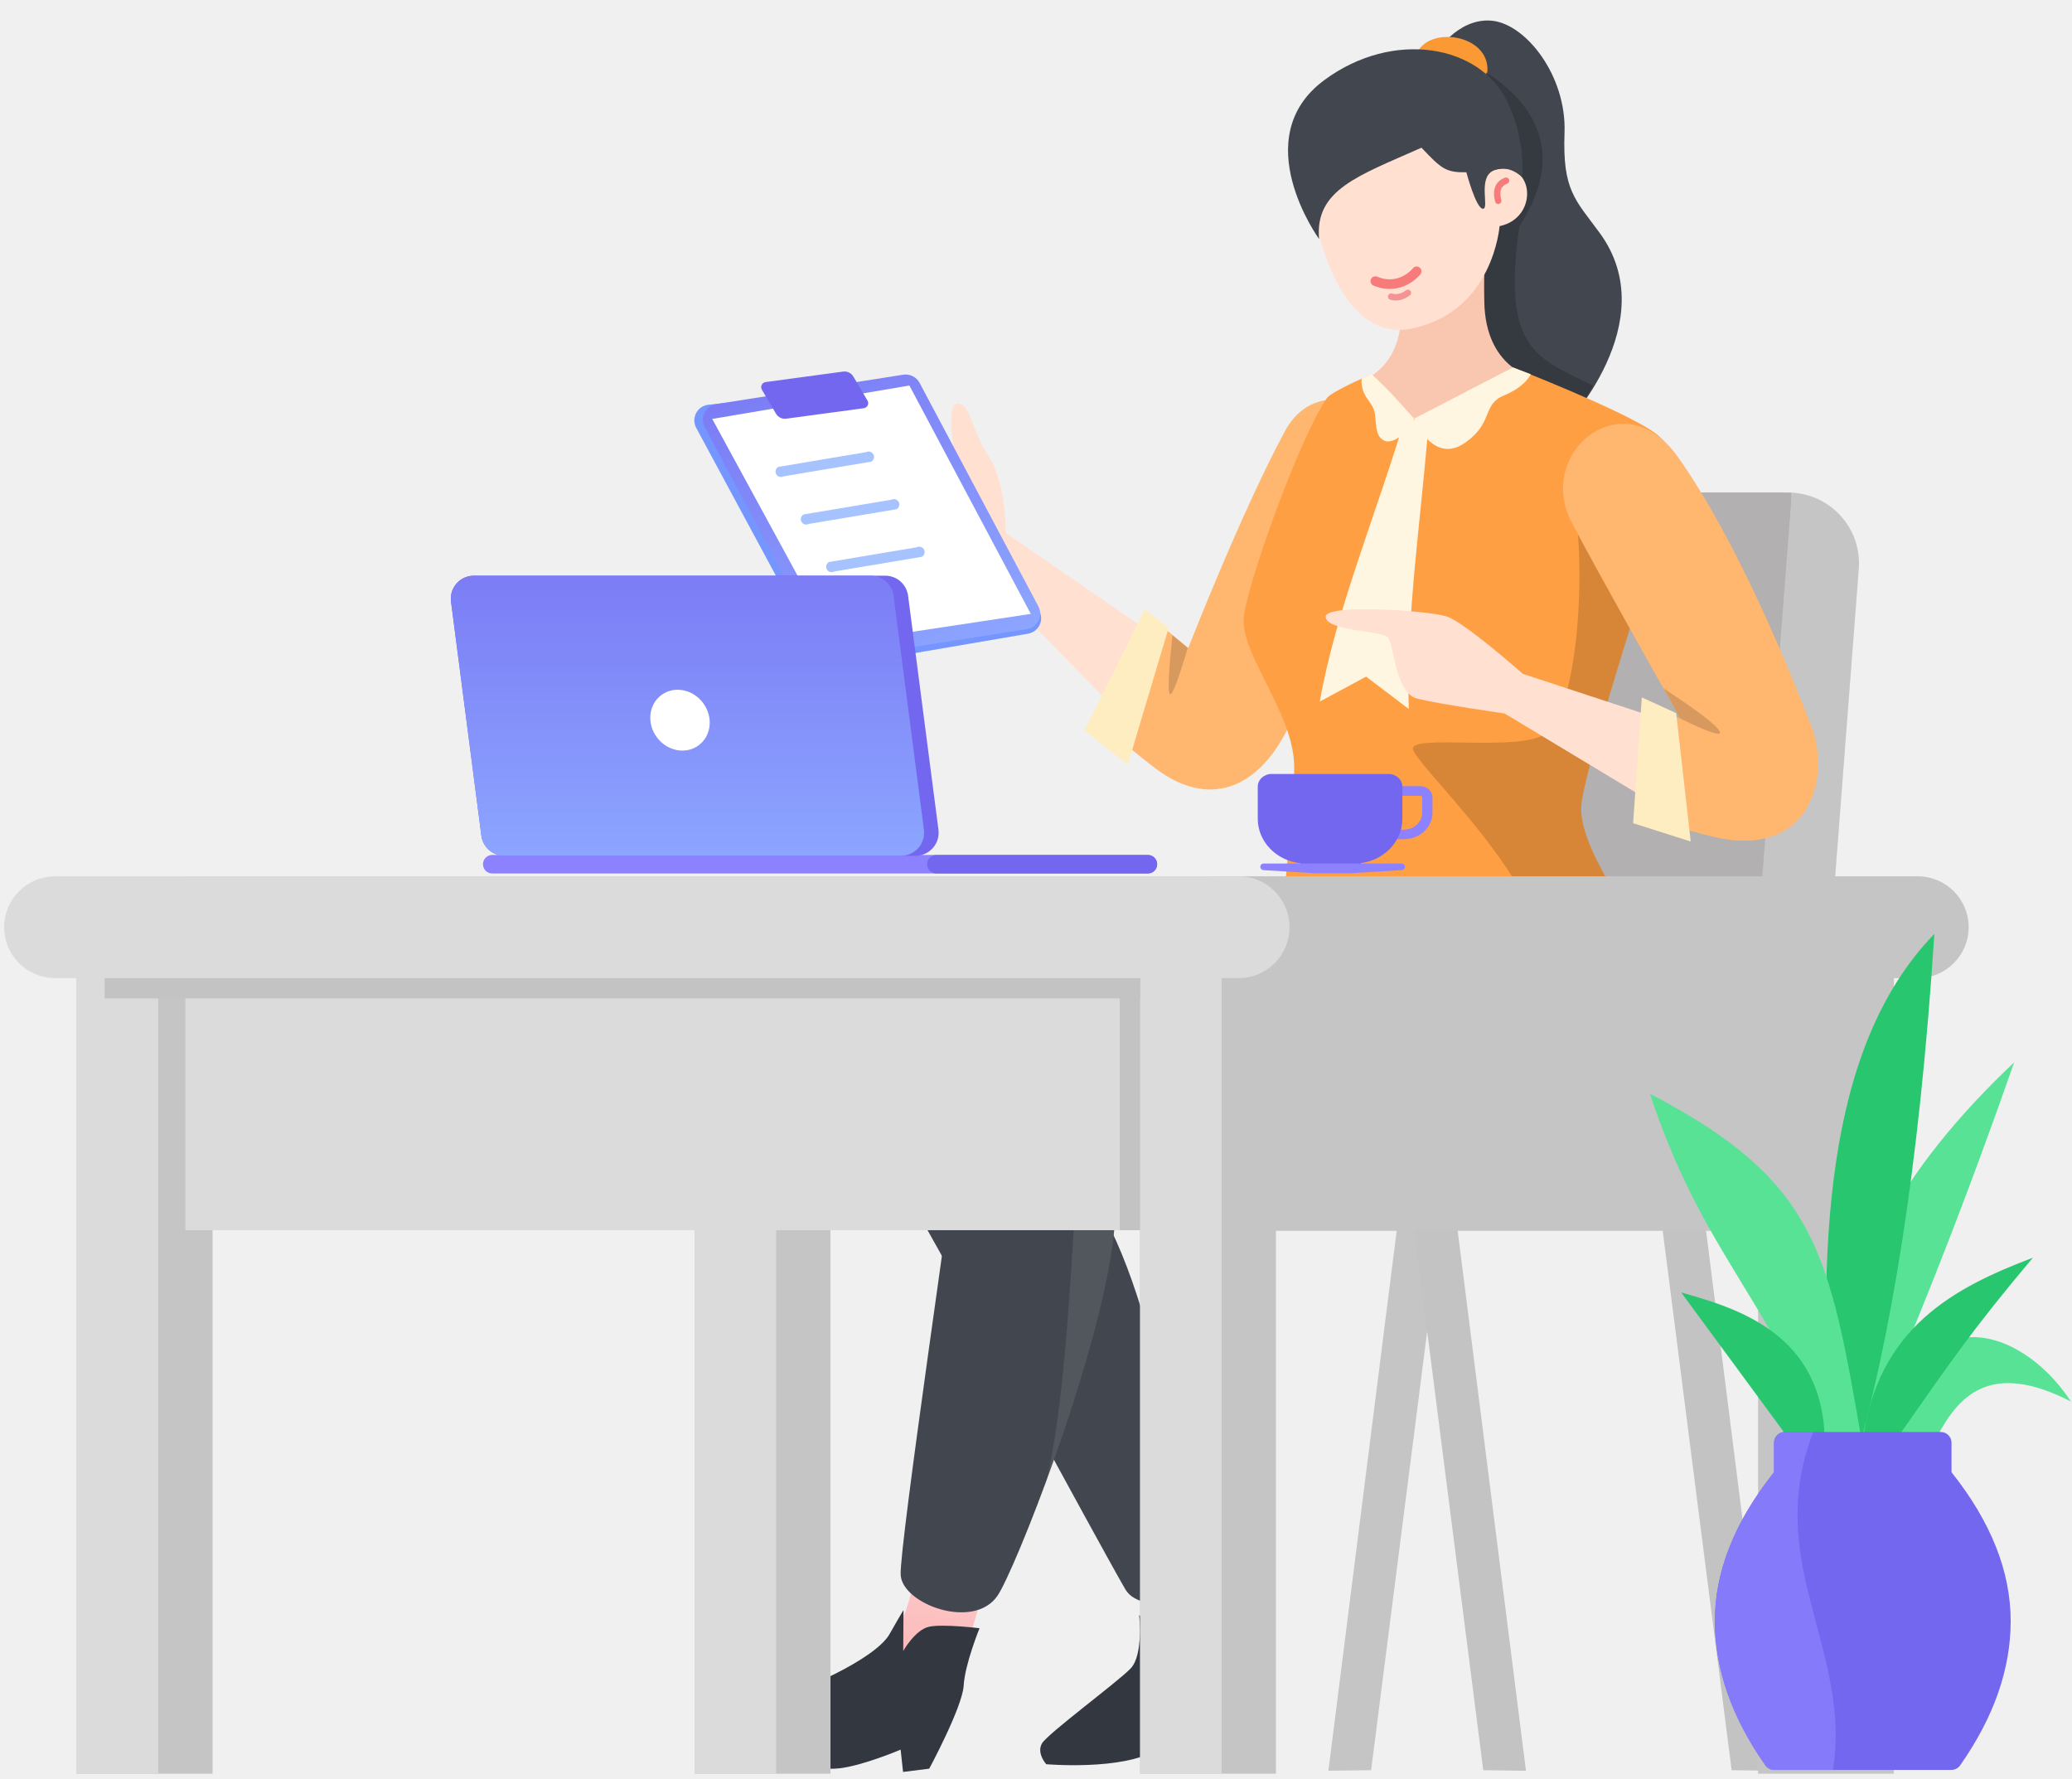
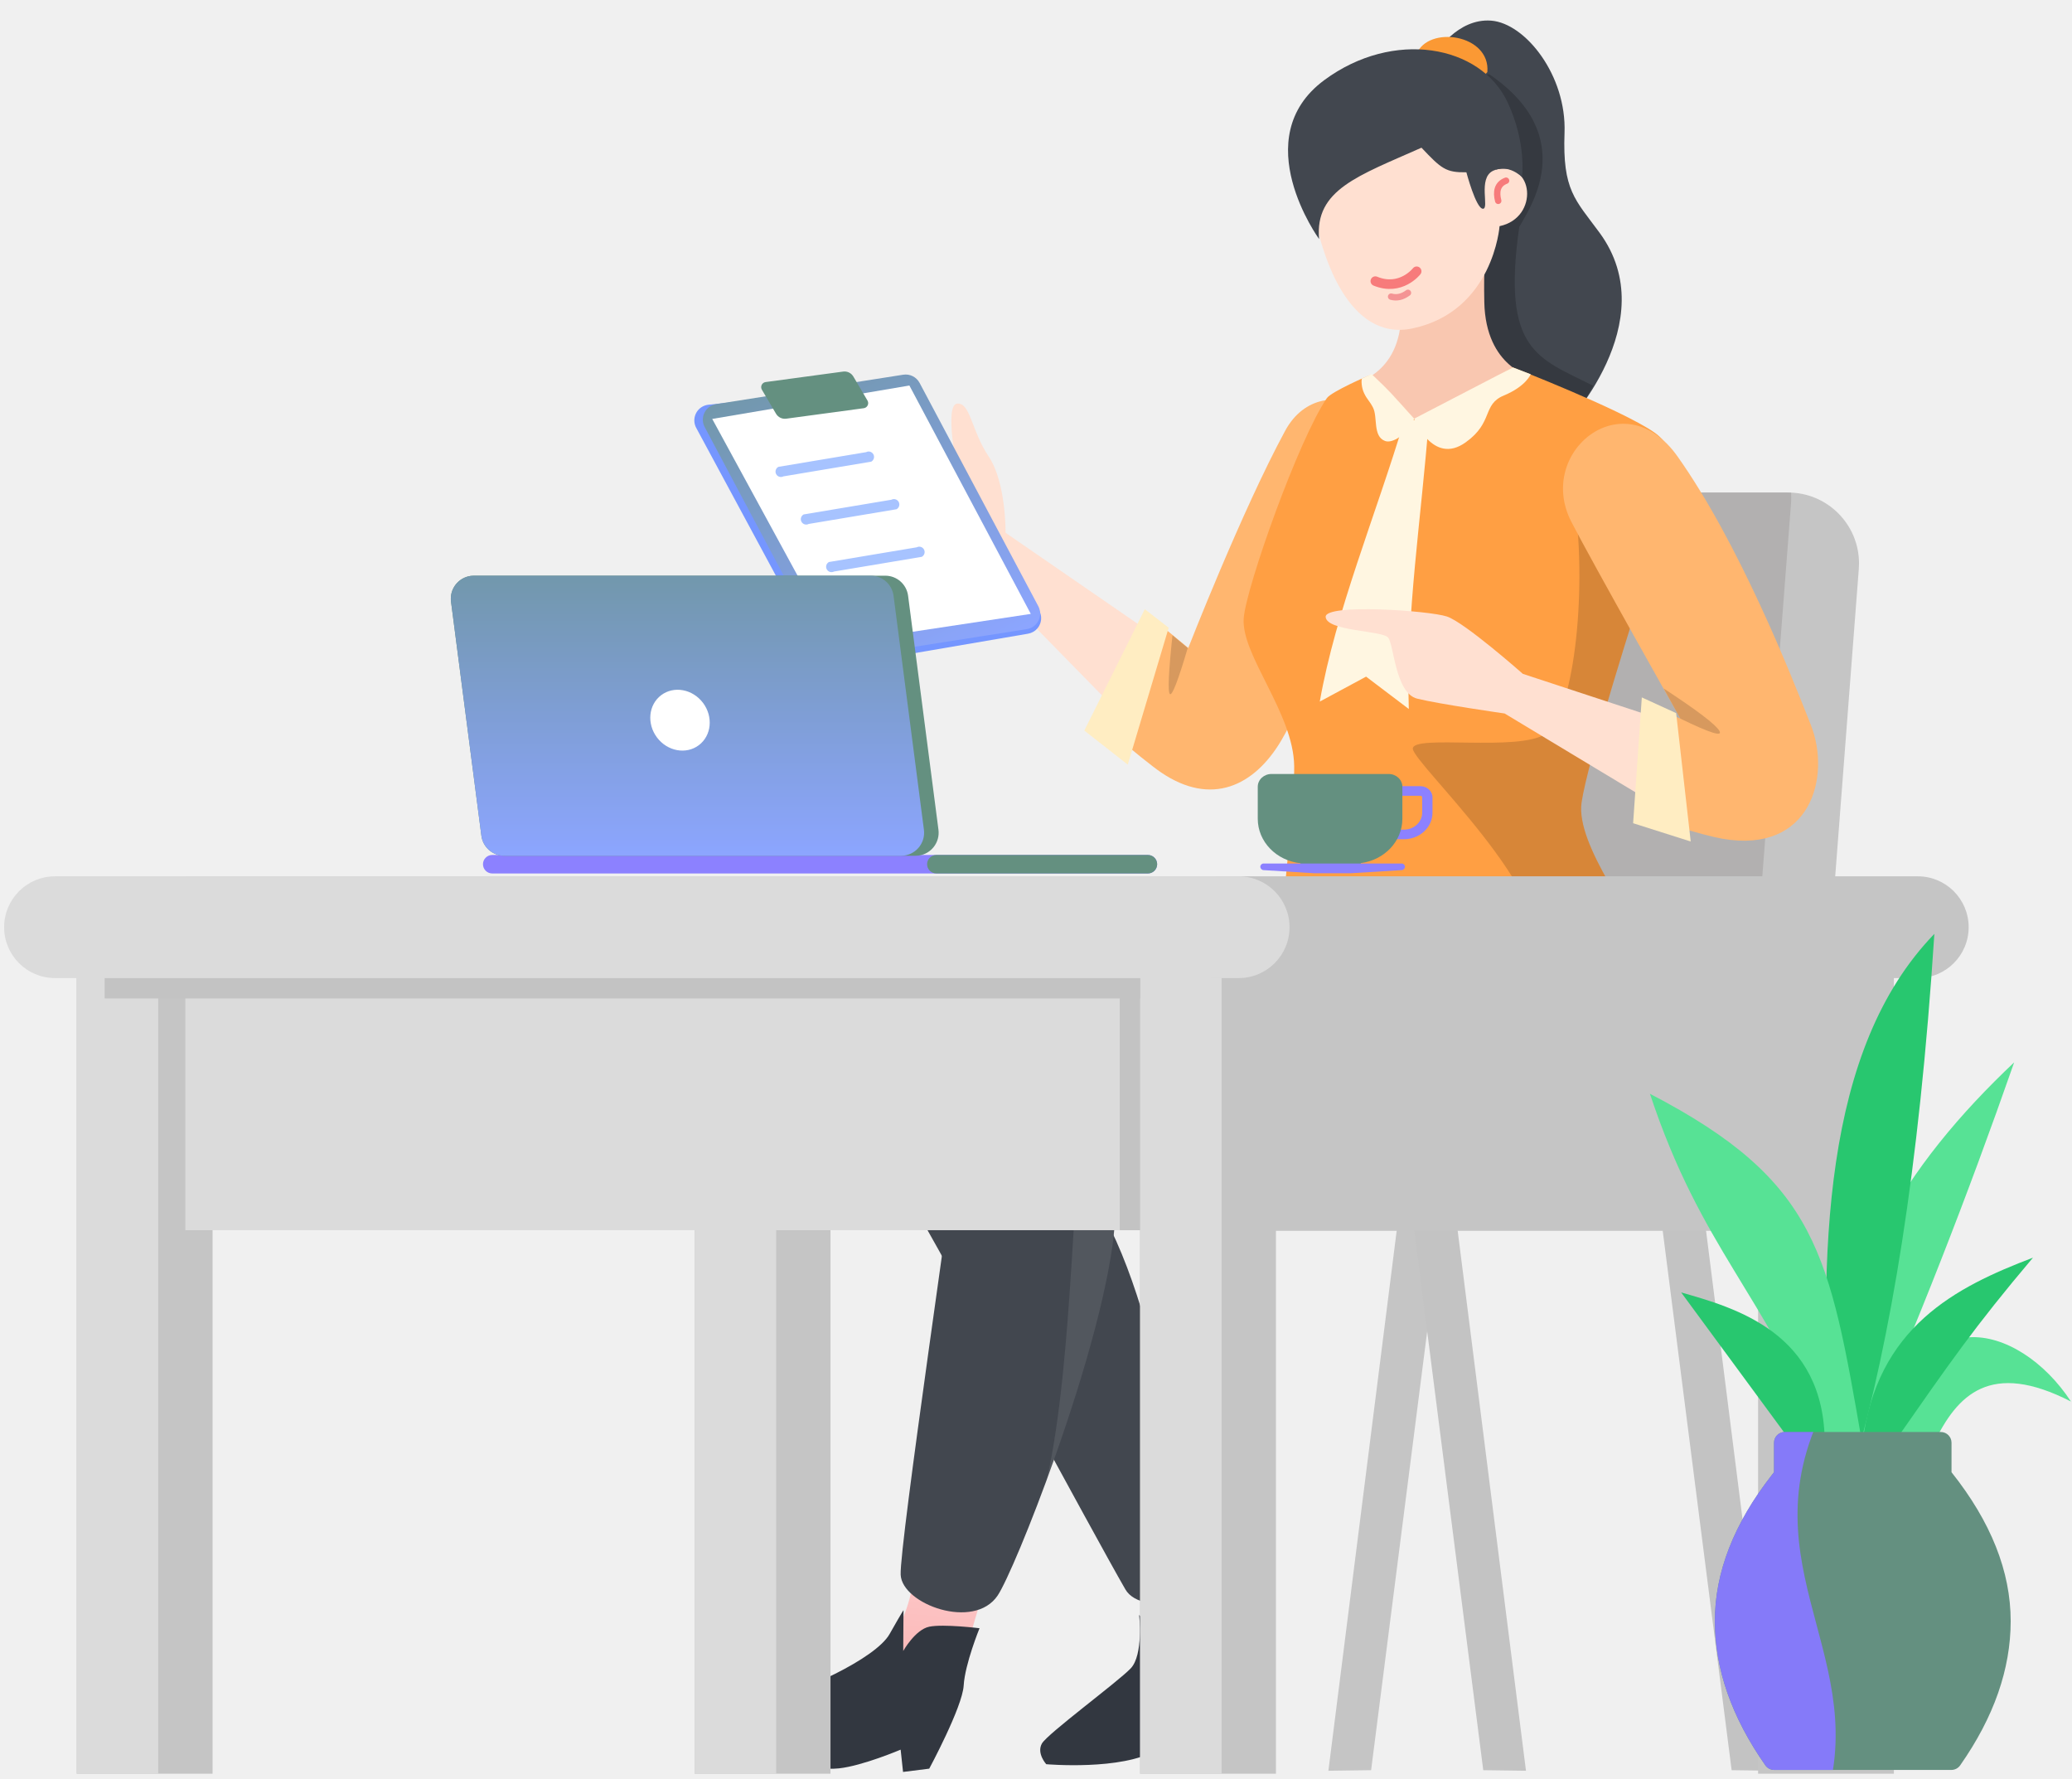
<svg xmlns="http://www.w3.org/2000/svg" xmlns:xlink="http://www.w3.org/1999/xlink" width="324px" height="278px" viewBox="0 0 324 278" version="1.1">
  <defs>
    <linearGradient x1="43.252%" y1="-28.186%" x2="50%" y2="91.05%" id="linearGradient-1">
      <stop stop-color="#FDC6C6" offset="0%" />
      <stop stop-color="#FAB2B2" offset="100%" />
    </linearGradient>
    <linearGradient x1="42.314%" y1="8.687%" x2="50%" y2="71.691%" id="linearGradient-2">
      <stop stop-color="#FDC6C6" offset="0%" />
      <stop stop-color="#FAB2B2" offset="100%" />
    </linearGradient>
    <linearGradient x1="68.669%" y1="-53.107%" x2="68.669%" y2="100%" id="linearGradient-3">
-       <stop stop-color="#7367F0" offset="0%" />
+       <stop stop-color="#649080" offset="0%" />
      <stop stop-color="#8CA5FF" offset="100%" />
    </linearGradient>
    <linearGradient x1="68.669%" y1="-53.107%" x2="68.669%" y2="100%" id="linearGradient-4">
-       <stop stop-color="#7367F0" offset="0%" />
+       <stop stop-color="#649080" offset="0%" />
      <stop stop-color="#8CA5FF" offset="100%" />
    </linearGradient>
    <path d="M10.934,0.09 L35.324,0.09 C36.253,0.09 37.006,0.841 37.006,1.767 L37.006,6.379 C43.174,14.137 46.258,21.894 46.258,29.651 C46.258,37.17 43.625,44.688 38.358,52.207 C38.043,52.656 37.528,52.924 36.979,52.924 L9.279,52.924 C8.73,52.924 8.215,52.656 7.9,52.207 C2.633,44.688 0,37.17 0,29.651 C0,22.04 2.969,14.429 8.906,6.818 L9.252,6.379 L9.252,1.767 C9.252,0.841 10.005,0.09 10.934,0.09 Z" id="path-5" />
  </defs>
  <g id="📝-Pages-New" stroke="none" stroke-width="1" fill="none" fill-rule="evenodd">
    <g id="Pricing" transform="translate(-993, -1033)">
      <g id="Banner" transform="translate(260, 1033)">
        <g id="Illustration" transform="translate(733, 0)">
          <g id="Chair4" transform="translate(168, 77)">
            <polygon id="Path" fill="#C5C5C5" points="52.462 99.116 39.722 199.832 46.402 199.743 59.142 100.059" />
            <polygon id="Path" fill="#C3C3C3" transform="translate(60.90712, 149.4737) scale(-1, 1) translate(-60.90712, -149.4737) " points="63.937 99.116 51.197 199.832 57.877 199.743 70.617 100.059" />
            <polygon id="Path" fill="#C3C3C3" transform="translate(99.74644, 149.4737) scale(-1, 1) translate(-99.74644, -149.4737) " points="102.777 99.116 90.037 199.832 96.716 199.743 109.456 100.059" />
            <path d="M0,104.425 C-7.11666536e-16,98.614 4.711,93.903 10.522,93.903 L53.703,93.903 C59.425,93.903 64.207,89.549 64.742,83.853 L71.68,10.05 C72.215,4.354 76.997,-2.50165233e-15 82.719,0 L111.608,0 C117.731,-1.20028471e-14 122.696,4.964 122.696,11.088 C122.696,11.371 122.685,11.655 122.663,11.937 L115.539,104.708 C115.095,110.486 110.278,114.947 104.483,114.947 L10.522,114.947 C4.711,114.947 7.11666536e-16,110.236 0,104.425 Z" id="Path" fill="#C5C5C5" />
            <path d="M111.325,-4.54747351e-13 C111.577,-4.55167587e-13 111.827,0.008 112.074,0.025 C112.091,0.28 112.1,0.539 112.1,0.799 C112.1,1.083 112.09,1.367 112.068,1.65 L104.948,94.1 C104.503,99.877 99.687,104.337 93.893,104.337 L0.182,104.337 L0.002,104.334 C0.001,104.267 8.31754009e-18,104.199 0,104.131 C-8.43178012e-15,98.335 4.699,93.636 10.495,93.636 L53.55,93.636 C59.271,93.636 64.052,89.284 64.589,83.589 L71.522,10.047 C72.059,4.352 76.84,-4.57249211e-13 82.561,-4.54747351e-13 L111.325,-4.54747351e-13 Z" id="Combined-Shape" fill="#B2B0B0" />
          </g>
          <g id="Wom3.4" transform="translate(197.5, 139) scale(-1, 1) translate(-197.5, -139) translate(110, 0)">
            <g id="LLeg" transform="translate(39.02196, 145.3553)">
              <path d="M69.492,98.394 C69.492,98.394 63.959,111.66 68.495,115.177 C73.037,118.695 81.871,127.393 81.871,127.393 L53.248,121.184 L60.314,96.845 L69.492,98.394 Z" id="Path" fill="url(#linearGradient-1)" />
              <path d="M67.848,107.13 C67.848,107.13 67.145,113.356 69.175,115.48 C71.205,117.604 82.195,125.69 83.056,127.225 C83.916,128.76 82.377,130.453 82.377,130.453 C82.377,130.453 70.507,131.485 65.168,128.241 C61.313,125.897 55.566,121.69 55.566,121.69 L54.043,125.827 L49.728,125.651 C49.728,125.651 49.156,120.553 50.18,118.109 C51.204,115.664 56.478,103.223 56.478,103.223 C56.478,103.223 58.508,105.046 60.665,105.965 C62.822,106.883 65.525,109.398 65.525,109.398 L67.848,107.13 Z" id="Path" fill="#323740" />
              <path d="M21.608,0.033 C31.231,0.462 84.792,12.294 94.523,14.304 C104.254,16.314 112.481,27.19 105.061,39.785 C96.726,53.923 75.222,94.074 70.001,103.125 C67.417,107.605 54.38,105.093 57.443,97.574 C63.151,83.557 65.802,48.344 80.357,35.506 C80.357,35.506 31.411,44.013 10.268,34.268 C-5.098,27.184 -1.622,-1.004 21.608,0.033 Z" id="Path" fill="#42474F" />
            </g>
            <g id="LArm" transform="translate(66.99122, 62.4817)">
              <path d="M60.769,20.807 C60.769,20.807 60.661,12.987 63.4,8.9 C66.139,4.813 66.247,0.472 68.32,0.614 C70.393,0.756 68.341,10.847 68.341,10.847 C68.341,10.847 70.971,9.843 72.86,8.574 C74.75,7.304 80.479,1.047 81.818,2.156 C84.088,4.045 80.432,14.703 78.44,16.834 C76.442,18.965 65.527,25.974 65.527,25.974 L38.792,53.277 L33.772,39.407 L60.769,20.807 Z" id="Path" fill="#FFE0D1" />
              <path d="M1.631,18.228 C6.108,28.597 14.304,47.647 17.683,53.33 C21.918,60.447 28.596,63.583 36.414,58.302 C37.798,57.368 40.598,55.115 44.813,51.544 L37.161,34.725 C33.852,37.453 32.198,38.816 32.198,38.816 C32.198,38.816 23.797,17.308 17.039,4.849 C11.186,-5.931 -5.183,2.464 1.631,18.228 Z" id="Path" fill="#FFB66F" />
              <path d="M32.285,38.828 C33.789,43.923 34.717,46.324 35.069,46.028 C35.42,45.733 35.286,42.667 34.666,36.83 L32.285,38.828 Z" id="Path" fill-opacity="0.16" fill="#000000" />
              <polygon id="Path-65" fill="#FFEDC2" points="35.26 35.656 41.659 57.059 48.455 51.732 38.996 32.758" />
            </g>
            <g id="Head" transform="translate(27.22405, 0)">
              <g id="Group-21" transform="translate(23.97348, 36.01599) rotate(12) translate(-23.97348, -36.01599) translate(6.473483, 3.515993)">
                <path d="M20.856,3.508 C20.856,3.508 16.415,-1.216 11.287,0.3 C6.159,1.816 1.52,11.107 3.723,19.84 C5.914,28.575 4.268,30.372 1.609,36.258 C-5.532,52.093 13.412,64.826 13.412,64.826 L34.058,60.443 L26.683,21.876 L20.856,3.508 Z" id="Path" fill="#42474F" />
                <path d="M13.341,8.422 C1.315,21.016 11.746,30.447 13.71,32.764 C20.464,51.228 15.092,53.392 7.575,59.437 L11.617,64.049 L23.202,59.212 L22.83,7.41 L13.341,8.422 Z" id="Path-50" fill-opacity="0.199" fill="#000000" />
              </g>
              <path d="M18.126,58.982 C18.126,58.982 25.457,57.51 25.674,47.24 C25.892,36.97 24.684,33.464 24.684,33.464 L38.509,33.215 C38.509,33.215 38.659,44.661 38.662,48.801 C38.667,58.868 46.426,60.035 46.426,60.035 C46.426,60.035 44.813,67.998 32.286,68.702 C22.506,69.252 18.126,58.982 18.126,58.982 Z" id="Path" fill="#F9C7B0" />
              <g id="Group-20" transform="translate(37.42821, 29.37465) rotate(12) translate(-37.42821, -29.37465) translate(18.92821, 7.374649)">
                <path d="M2.771,6.829 C1.047,1.139 10.311,-2.303 13.032,1.796 C13.032,1.796 14.367,5.682 11.585,7.9 C7.822,10.891 2.771,6.829 2.771,6.829 Z" id="Path" fill="#FB9934" />
                <path d="M4.667,22.025 C-1.5,21.787 -0.494,30.804 5.912,30.791 C5.912,30.791 9.633,43.6 22.552,43.6 C33.043,43.6 33.726,28.671 33.821,25.693 C33.923,22.518 33.936,12.086 33.936,12.086 L4.427,12.072 L4.667,22.025 Z" id="Path" fill="#FFE0D1" />
                <path d="M7.903,27.586 C8.953,27.299 9.237,21.477 9.237,21.477 C12.379,20.854 12.932,20.145 15.306,16.255 C25.851,18.5 33.01,19.185 33.936,26.897 C33.936,26.897 41.855,9.09 27.98,2.761 C15.776,-2.798 2.899,2.425 0.652,12.134 C-0.94,18.987 0.884,24.019 0.884,24.019 C0.884,24.019 2.483,21.477 5.107,22.112 C7.732,22.747 6.853,27.872 7.903,27.586 Z" id="Path" fill="#42474F" />
                <path d="M20.289,33.967 C20.289,33.967 22.412,37.392 26.554,36.176" id="Path" stroke="#F77B7B" stroke-width="1.5" stroke-linecap="round" transform="translate(23.42161, 35.20206) rotate(-18) translate(-23.42161, -35.20206) " />
                <path d="M22.087,38.055 C23.059,38.463 23.981,38.463 24.788,37.995" id="Path" stroke="#F49494" stroke-linecap="round" transform="translate(23.43776, 38.17421) rotate(2) translate(-23.43776, -38.17421) " />
                <path d="M4.952,27.027 C5.339,25.632 5.167,24.413 3.779,23.856" id="Path-8" stroke="#F77B7B" stroke-linecap="round" transform="translate(4.455322, 25.44126) rotate(-13) translate(-4.455322, -25.44126) " />
              </g>
            </g>
            <g id="Group-19" transform="translate(23.20225, 57.44044)">
              <path d="M47.557,1.223 C47.725,1.215 53.637,3.805 54.318,4.804 C58.753,11.31 66.895,34.21 67.315,39.178 C67.787,44.908 59.526,54.037 59.425,62.332 C59.335,70.629 62.959,95.61 61.553,97.943 C60.159,100.277 50.994,111.361 49.082,111.406 C47.159,111.451 45.724,105.632 42.811,105.758 C39.91,105.885 33.86,113.601 31.252,113.546 C28.654,113.489 1.733,96.434 3.791,91.575 C5.86,86.716 15.463,74.641 14.485,68.02 C13.518,61.4 5.793,36.963 3.004,28.646 C0.226,20.329 -2.012,13.704 3.172,10.125 C8.356,6.546 25.224,0 25.224,0 L40.326,8.448 C40.326,8.448 46.68,1.265 47.557,1.223 Z" id="Path" fill="#FF9F43" />
              <path d="M42.187,8.213 C46.717,23.276 52.933,38.118 55.423,52.243 L48.181,48.341 L41.502,53.402 C41.973,38.718 39.508,23.299 38.374,8.213 L42.187,8.213 Z" id="Path" fill="#FFF6E1" />
              <path d="M15.731,19.779 L15.559,20.997 C13.53,36.124 15.931,54.479 20.093,57.279 C24.341,60.138 40.875,57.333 40.875,59.597 C40.875,61.861 18.026,82.608 21.777,92.526 C23.839,97.979 23.148,102.829 19.705,107.076 L18.705,106.403 C10.901,101.11 2.615,94.352 3.791,91.575 C5.86,86.716 15.463,74.641 14.485,68.02 C13.557,61.665 6.4,38.89 3.361,29.719 L2.394,26.812 C1.269,23.403 0.332,20.315 0.106,17.651 L0.804,17.198 C11.964,10.044 16.94,10.904 15.731,19.779 L15.731,19.779 Z" id="Path" fill-opacity="0.16" fill="#000000" />
              <path d="M22.437,1.067 L25.224,0 L40.658,8.011 C40.658,8.011 37.756,15.396 32.617,11.718 C28.212,8.574 30.07,5.806 26.617,4.379 C23.176,2.952 22.437,1.067 22.437,1.067 Z" id="Path" fill="#FFF6E1" />
              <path d="M40.658,8.011 C41.777,10.496 44.051,11.948 45.227,11.496 C47.168,10.751 46.334,7.78 47.099,6.28 C47.647,5.215 48.001,5.054 48.481,4.055 C48.926,3.138 48.944,2.037 48.83,1.734 L47.312,1.044 C45.921,2.355 44.902,3.359 44.255,4.055 C43.448,4.922 42.249,6.24 40.658,8.011 Z" id="Path" fill="#FFF6E1" />
            </g>
            <g id="RArm" transform="translate(0, 66.25251)">
              <path d="M46.869,39.096 C46.869,39.096 55.955,31.064 58.736,30.132 C61.518,29.2 77.809,28.08 77.706,30.186 C77.589,32.443 68.839,32.313 67.933,33.423 C67.026,34.533 66.82,42.12 63.393,42.972 C59.973,43.823 49.719,45.292 49.719,45.292 L25.191,60.066 L24.143,46.567 L46.869,39.096 Z" id="Path" fill="#FFE0D1" />
              <path d="M22.695,5.089 C13.122,18.583 4.949,39.136 1.812,47.15 C-1.326,55.163 1.839,67.25 15.634,64.877 C17.188,64.61 19.706,63.941 23.189,62.87 L26.486,44.31 C23.651,45.499 22.234,46.094 22.234,46.094 C22.234,46.094 35.945,21.821 39.293,15.314 C44.886,4.447 31.127,-6.8 22.695,5.089 Z" id="Path" fill="#FFB66F" />
              <path d="M22.234,46.094 C17.591,48.358 15.561,48.993 16.145,47.996 C16.729,47 19.634,44.792 24.861,41.373 L22.234,46.094 Z" id="Path" fill-opacity="0.16" fill="#000000" />
              <polygon id="Path-64" fill="#FFEDC2" points="22.898 45.236 20.621 65.305 29.627 62.445 28.268 42.778" />
            </g>
            <g id="RLeg" transform="translate(22.1476, 141.1421)">
              <path d="M119.792,103.055 C119.792,103.055 119.625,116.19 130.462,121.101 C141.293,126.012 149.009,125.716 148.027,129.513 C147.045,133.309 118.854,133.156 116.222,130.187 C113.978,127.661 109.098,104.142 107.755,105.94 L119.792,103.055 Z" id="Path" fill="url(#linearGradient-2)" />
              <path d="M109.683,113.409 C109.683,113.409 111.961,118.987 112.161,122.368 C112.363,125.75 117.547,135.362 117.547,135.362 L121.643,135.876 L122.018,132.39 C122.018,132.39 127.946,134.914 131.665,135.317 C135.384,135.72 148.14,134.206 150.676,132.1 C153.214,129.995 151.932,127.031 144.61,125.225 C137.289,123.418 125.913,118.141 123.749,114.32 C121.584,110.498 121.571,110.597 121.571,110.597 L121.614,116.965 C121.614,116.965 119.74,113.613 117.529,113.166 C115.317,112.719 109.683,113.409 109.683,113.409 Z" id="Path" fill="#323740" />
              <path d="M9.384,0.186 C-2.755,18.454 -1.568,31.668 12.946,39.827 C31.538,50.28 88.881,38.037 88.881,38.037 C88.881,38.037 87.864,46.215 88.881,53.51 C91.538,72.561 104.172,104.301 106.845,108.289 C110.541,113.804 121.802,109.645 122.014,105.053 C122.226,100.46 113.525,41.809 112.202,30.624 C110.886,19.439 106.73,17.815 94.592,14.757 C91.804,14.055 58.828,5.87 55.808,6.109 C38.504,7.475 23.029,5.501 9.384,0.186 Z" id="Path" fill="#42474F" />
              <path d="M22.612,36.782 C41.436,38.888 91.273,34.546 93.275,36.519 C95.186,38.403 94.867,71.179 99.154,90.148 C94.931,78.654 90.36,64.115 88.881,53.51 C87.864,46.215 88.881,38.037 88.881,38.037 L86.934,38.425 C76.774,40.396 29.671,48.858 12.946,39.827 C3.136,34.53 -0.66,26.329 1.559,15.223 C4.235,28.324 11.252,35.511 22.612,36.782 Z" id="Path" fill-opacity="0.192" fill="#FFFFFF" opacity="0.44" />
              <ellipse id="Oval" fill-opacity="0.192" fill="#FFFFFF" transform="translate(120.2298, 32.12562) rotate(13) translate(-120.2298, -32.12562) " cx="120.23" cy="32.126" rx="3.164" ry="5.794" />
              <ellipse id="Oval" fill-opacity="0.192" fill="#FFFFFF" transform="translate(105.4648, 28.43908) rotate(-16) translate(-105.4648, -28.43908) " cx="105.465" cy="28.439" rx="4.218" ry="6.32" />
            </g>
          </g>
          <g id="Example-Task1" transform="translate(135.6906, 81.03081) rotate(-28) translate(-135.6906, -81.03081) translate(118.1906, 51.53081)">
            <g id="Group-3" transform="translate(-0, 0)">
              <path d="M3.839,2.124 L31.821,13.393 C32.731,13.76 33.337,14.632 33.363,15.613 L34.4,54.791 C34.436,56.151 33.363,57.283 32.002,57.319 C31.718,57.327 31.434,57.285 31.164,57.196 L2.382,47.686 C1.378,47.354 0.697,46.418 0.691,45.36 L0.455,4.424 C0.447,3.063 1.544,1.953 2.904,1.945 C3.225,1.944 3.542,2.004 3.839,2.124 Z" id="Rectangle" fill="#7596FF" fill-rule="nonzero" />
              <path d="M4.953,2.605 L32.938,12.282 C33.931,12.625 34.597,13.56 34.597,14.61 L34.597,54.146 C34.597,55.507 33.494,56.61 32.133,56.61 C31.859,56.61 31.587,56.564 31.328,56.474 L3.342,46.797 C2.349,46.454 1.683,45.519 1.683,44.469 L1.683,4.933 C1.683,3.573 2.787,2.469 4.147,2.469 C4.421,2.469 4.694,2.515 4.953,2.605 Z" id="Rectangle" fill="url(#linearGradient-3)" />
              <polygon id="Rectangle" fill="#FFFFFF" fill-rule="nonzero" points="3.322 4.365 32.996 14.227 32.996 54.663 3.726 44.356" />
-               <path d="M13.4,3.195 L24.874,7.44 C25.478,7.663 25.89,8.228 25.918,8.871 L26.106,13.223 C26.125,13.664 25.783,14.038 25.341,14.057 C25.235,14.061 25.129,14.045 25.029,14.008 L13.555,9.763 C12.95,9.539 12.539,8.975 12.511,8.332 L12.323,3.98 C12.304,3.538 12.646,3.165 13.087,3.146 C13.194,3.141 13.3,3.158 13.4,3.195 Z" id="Rectangle" fill="#7367F0" fill-rule="nonzero" />
+               <path d="M13.4,3.195 L24.874,7.44 C25.478,7.663 25.89,8.228 25.918,8.871 L26.106,13.223 C26.125,13.664 25.783,14.038 25.341,14.057 C25.235,14.061 25.129,14.045 25.029,14.008 L13.555,9.763 C12.95,9.539 12.539,8.975 12.511,8.332 L12.323,3.98 C12.304,3.538 12.646,3.165 13.087,3.146 C13.194,3.141 13.3,3.158 13.4,3.195 Z" id="Rectangle" fill="#649080" fill-rule="nonzero" />
              <path d="M22.133,20.249 C22.598,20.249 22.975,20.626 22.975,21.091 C22.975,21.523 22.65,21.879 22.231,21.928 L22.133,21.933 L8.939,17.521 C8.474,17.521 8.097,17.144 8.097,16.679 C8.097,16.247 8.422,15.891 8.841,15.842 L8.939,15.836 L22.133,20.249 Z" id="Path" fill="#A7C3FF" />
              <path d="M22.133,28.673 C22.598,28.673 22.975,29.05 22.975,29.515 C22.975,29.947 22.65,30.303 22.231,30.352 L22.133,30.358 L8.939,25.945 C8.474,25.945 8.097,25.568 8.097,25.103 C8.097,24.671 8.422,24.315 8.841,24.266 L8.939,24.26 L22.133,28.673 Z" id="Path" fill="#A7C3FF" />
              <path d="M22.133,37.097 C22.598,37.097 22.975,37.474 22.975,37.939 C22.975,38.371 22.65,38.728 22.231,38.776 L22.133,38.782 L8.939,34.37 C8.474,34.37 8.097,33.992 8.097,33.527 C8.097,33.095 8.422,32.739 8.841,32.69 L8.939,32.685 L22.133,37.097 Z" id="Path" fill="#A7C3FF" />
            </g>
          </g>
          <g id="Group-26" transform="translate(0, 137)">
            <g id="Group-25" transform="translate(12, 0)">
              <polygon id="Rectangle" fill="#C5C5C5" points="96.628 5.303 117.867 5.303 117.867 140.293 96.628 140.293" />
              <polygon id="Rectangle" fill="#DBDBDB" points="96.628 -2.49210244e-13 109.371 -2.49210244e-13 109.371 140.293 96.628 140.293" />
              <polygon id="Rectangle" fill="#C5C5C5" points="1.45900014e-15 5.303 105.132 5.303 105.132 45.791 21.239 45.791 21.239 140.293 1.45900014e-15 140.293" />
              <polygon id="Rectangle" fill="#DBDBDB" points="1.41478802e-15 5.303 12.743 5.303 12.743 140.293 1.41478802e-15 140.293" />
            </g>
            <g id="Group-25">
              <polygon id="Rectangle" fill="#C5C5C5" points="274.911 5.303 296.15 5.303 296.15 140.293 274.911 140.293" />
              <polygon id="Rectangle" fill="#C5C5C5" points="178.283 5.303 283.415 5.303 283.415 55.421 199.522 55.421 199.522 140.293 178.283 140.293" />
              <polygon id="Rectangle" fill="#DBDBDB" points="28.983 -3.93090058e-13 190.903 -5.65231444e-13 190.903 55.323 28.983 55.323" />
              <polygon id="Rectangle" fill="#C3C3C3" points="175.097 5.303 187.841 5.303 187.841 55.323 175.097 55.323" />
              <polygon id="Rectangle" fill="#DBDBDB" points="178.283 5.303 191.026 5.303 191.026 140.293 178.283 140.293" />
              <path d="M190.536,0 L299.885,0 C304.278,-6.13612206e-15 307.84,3.562 307.84,7.955 C307.84,12.348 304.278,15.91 299.885,15.91 L190.536,15.91 C186.143,15.91 182.582,12.348 182.582,7.955 C182.582,3.562 186.143,-8.11268773e-17 190.536,0 Z" id="Rectangle" fill="#C5C5C5" />
              <polygon id="Rectangle" fill="#C3C3C3" points="16.363 3.182 178.283 3.182 178.283 19.092 16.363 19.092" />
              <path d="M8.601,-2.48689958e-14 L193.691,-2.48689958e-14 C198.084,-1.73036653e-14 201.646,3.562 201.646,7.955 C201.646,12.348 198.084,15.91 193.691,15.91 L8.601,15.91 C4.207,15.91 0.646,12.348 0.646,7.955 C0.646,3.562 4.207,-2.31737658e-14 8.601,-2.48689958e-14 Z" id="Rectangle" fill="#DBDBDB" />
            </g>
          </g>
          <g id="Cup" transform="translate(210, 129) scale(-1, 1) translate(-210, -129) translate(196, 121)">
            <path d="M7.274,1.908 L1.885,1.908 C0.844,1.908 0,2.691 0,3.658 L0,6.055 C0,8.345 2,10.202 4.466,10.202 L7.274,10.202 C7.72,10.202 8.082,9.866 8.082,9.452 C8.082,9.038 7.72,8.702 7.274,8.702 L4.466,8.702 C2.892,8.702 1.615,7.517 1.615,6.055 L1.615,3.658 C1.615,3.52 1.736,3.408 1.885,3.408 L7.274,3.408 C7.72,3.408 8.082,3.072 8.082,2.658 C8.082,2.244 7.72,1.908 7.274,1.908 Z" id="Path" fill="#8C81FF" />
-             <path d="M25.17,0 C26.36,0 27.324,0.895 27.324,2 L27.324,7 C27.324,10.6 24.398,13.565 20.633,13.956 L20.632,15 L11.204,15 L11.204,13.933 C7.534,13.462 4.709,10.537 4.709,7 L4.709,2 C4.709,0.895 5.673,0 6.863,0 L25.17,0 Z" id="Path" fill="#7367F0" />
+             <path d="M25.17,0 C26.36,0 27.324,0.895 27.324,2 L27.324,7 C27.324,10.6 24.398,13.565 20.633,13.956 L20.632,15 L11.204,15 L11.204,13.933 C7.534,13.462 4.709,10.537 4.709,7 L4.709,2 C4.709,0.895 5.673,0 6.863,0 L25.17,0 Z" id="Path" fill="#649080" />
            <path d="M4.808,14 L26.423,14 C26.699,14 26.923,14.224 26.923,14.5 C26.923,14.781 26.704,15.013 26.424,15.031 L18.474,15.522 L18.474,15.522 L12.82,15.522 L4.807,15.031 C4.526,15.013 4.308,14.781 4.308,14.5 C4.308,14.224 4.532,14 4.808,14 Z" id="Rectangle" fill="#8C81FF" />
          </g>
          <g id="FacingBack-Laptop3" transform="translate(70, 90)">
            <path d="M6.97,43.662 L109.5,43.662 C110.299,43.662 110.946,44.309 110.946,45.108 C110.946,45.906 110.299,46.554 109.5,46.554 L6.97,46.554 C6.171,46.554 5.524,45.906 5.524,45.108 C5.524,44.309 6.171,43.662 6.97,43.662 Z" id="Rectangle" fill="#8C81FF" />
-             <path d="M76.415,43.662 L109.5,43.662 C110.299,43.662 110.946,44.309 110.946,45.108 C110.946,45.906 110.299,46.554 109.5,46.554 L76.415,46.554 C75.617,46.554 74.97,45.906 74.97,45.108 C74.97,44.309 75.617,43.662 76.415,43.662 Z" id="Rectangle" fill="#7367F0" />
-             <path d="M4.097,0 L68.429,0 C70.238,1.44402386e-15 71.766,1.343 71.999,3.137 L76.747,39.723 C77.002,41.695 75.611,43.501 73.64,43.757 C73.486,43.776 73.331,43.786 73.177,43.786 L8.845,43.786 C7.036,43.786 5.508,42.444 5.275,40.65 L0.527,4.063 C0.271,2.092 1.662,0.286 3.634,0.03 C3.788,0.01 3.942,-4.1563361e-16 4.097,0 Z" id="Rectangle" fill="#7367F0" />
+             <path d="M76.415,43.662 L109.5,43.662 C110.299,43.662 110.946,44.309 110.946,45.108 C110.946,45.906 110.299,46.554 109.5,46.554 L76.415,46.554 C75.617,46.554 74.97,45.906 74.97,45.108 C74.97,44.309 75.617,43.662 76.415,43.662 Z" id="Rectangle" fill="#649080" />
+             <path d="M4.097,0 L68.429,0 C70.238,1.44402386e-15 71.766,1.343 71.999,3.137 L76.747,39.723 C77.002,41.695 75.611,43.501 73.64,43.757 C73.486,43.776 73.331,43.786 73.177,43.786 L8.845,43.786 C7.036,43.786 5.508,42.444 5.275,40.65 L0.527,4.063 C0.271,2.092 1.662,0.286 3.634,0.03 C3.788,0.01 3.942,-4.1563361e-16 4.097,0 Z" id="Rectangle" fill="#649080" />
            <path d="M4.097,0 L66.156,0 C67.965,1.88811307e-15 69.493,1.343 69.726,3.137 L74.474,39.723 C74.73,41.695 73.339,43.501 71.367,43.757 C71.213,43.776 71.059,43.786 70.904,43.786 L8.845,43.786 C7.036,43.786 5.508,42.444 5.275,40.65 L0.527,4.063 C0.271,2.092 1.662,0.286 3.634,0.03 C3.788,0.01 3.942,1.36072323e-15 4.097,0 Z" id="Rectangle" fill="url(#linearGradient-4)" />
            <ellipse id="Oval" fill="#FFFFFF" transform="translate(36.33317, 22.58997) rotate(-37) translate(-36.33317, -22.58997) " cx="36.333" cy="22.59" rx="4.502" ry="4.894" />
          </g>
          <g id="Group-79" transform="translate(258, 146)">
            <g id="Group-86">
              <path d="M32.972,81.156 C41.725,61.306 49.678,40.92 56.958,20.084 C40.189,35.927 27.148,55.229 29.005,81.156 L32.972,81.156 Z" id="Path-113" fill="#57E295" />
              <path d="M28.306,83.229 C26.234,49.383 27.112,17.949 44.477,0 C42.082,37.161 37.601,63.34 31.926,83.229 L28.306,83.229 Z" id="Rectangle" fill="#28C76F" />
              <path d="M27.509,79.704 C17.807,56.052 8.058,49.273 3.37649908e-14,24.995 C26.373,38.702 28.027,50.021 33.203,79.704 L27.509,79.704 Z" id="Path-112" fill="#57E295" />
              <path d="M22.288,79.704 L4.883,56.052 C13.289,58.454 27.339,62.343 27.339,79.704 L22.288,79.704 Z" id="Path-114" fill="#28C76F" />
              <path d="M38.566,79.704 L44.372,79.704 C48.062,71.982 53.261,66.666 65.84,73.11 C57.595,60.521 40.677,56.711 38.566,79.704 Z" id="Path-116" fill="#57E295" />
              <path d="M33.225,79.704 L38.053,79.704 C46.915,67.002 50.724,61.468 59.895,50.62 C47.814,55.215 35.414,61.468 33.225,79.704 Z" id="Path-117" fill="#28C76F" />
            </g>
            <g id="Group-85" transform="translate(10.15385, 77.78125)">
              <mask id="mask-6" fill="white">
                <use xlink:href="#path-5" />
              </mask>
-               <use id="Rectangle" fill="#7367F0" xlink:href="#path-5" />
+               <use id="Rectangle" fill="#649080" xlink:href="#path-5" />
              <path d="M-5.887,-1.363 L15.98,-1.363 C5.511,22.937 26.162,37.327 15.98,61.535 L-5.887,61.535 L-5.887,-1.363 Z" id="Rectangle" fill="#857AF9" mask="url(#mask-6)" />
            </g>
          </g>
        </g>
      </g>
    </g>
  </g>
</svg>
